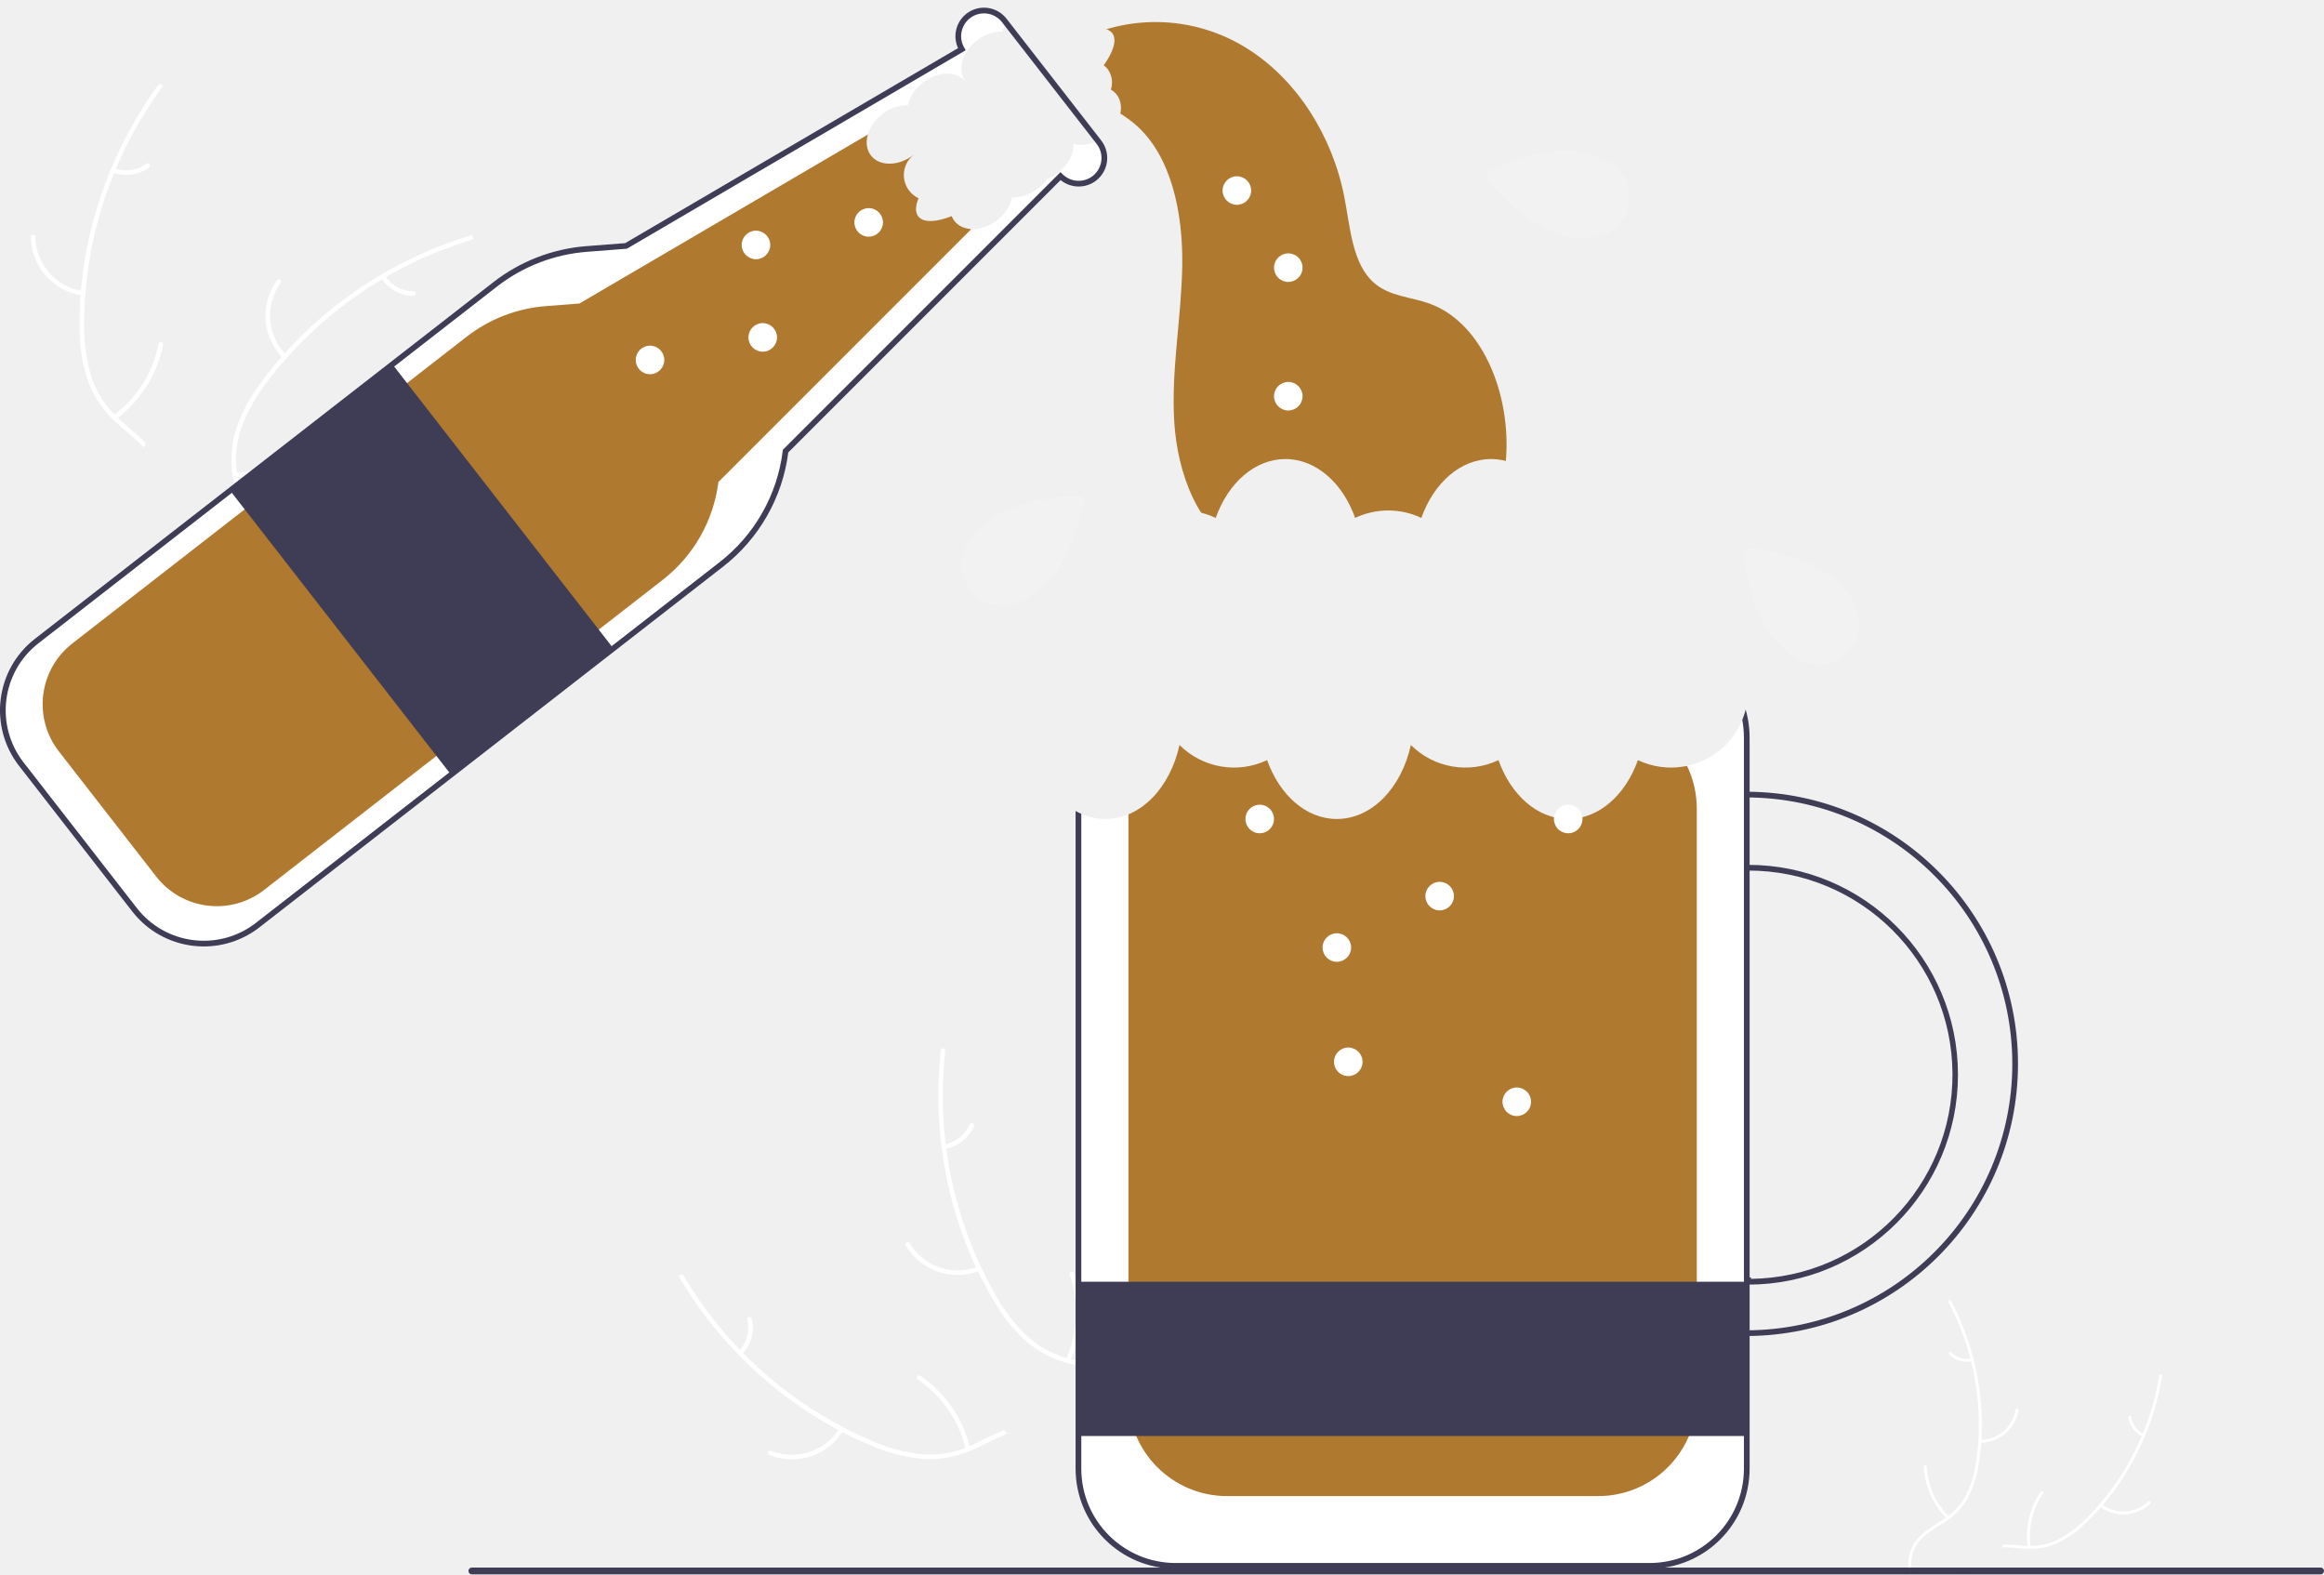
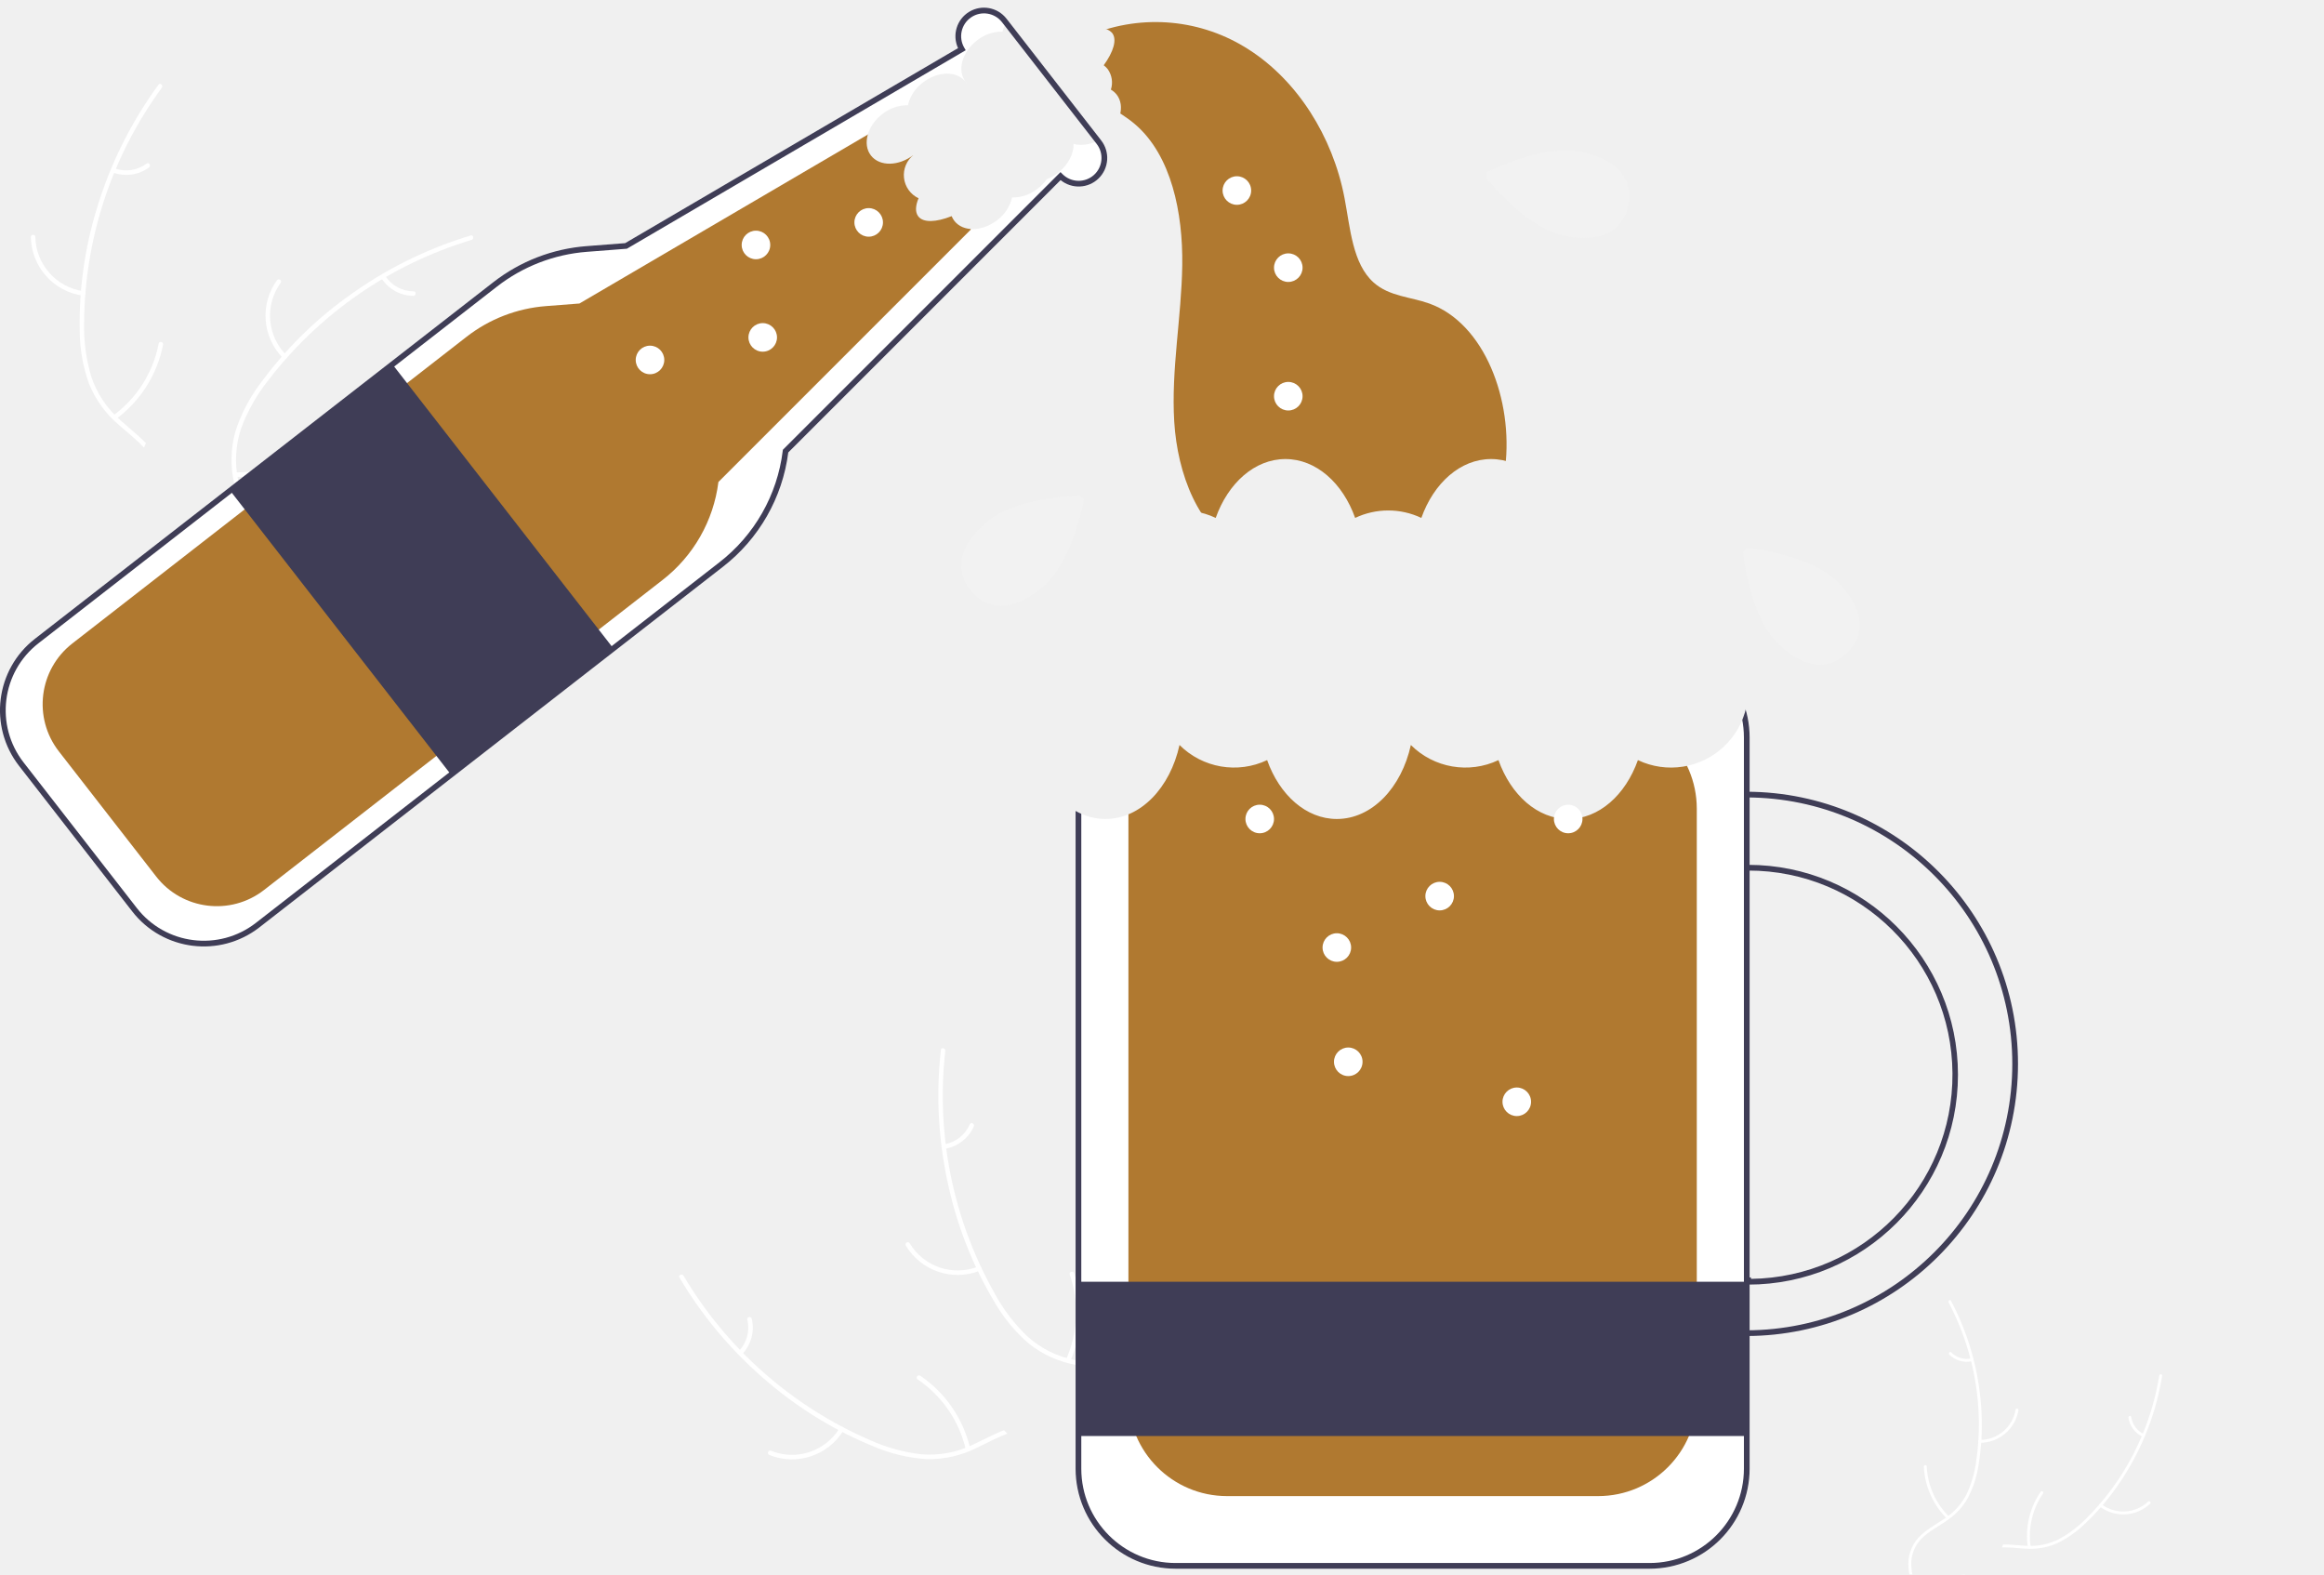
<svg xmlns="http://www.w3.org/2000/svg" id="bb7bf3ee-89b3-4cf2-9a5f-037522cb81d7" data-name="Layer 1" width="813.689" height="551.128" viewBox="0 0 813.689 551.128">
  <path d="M491.692,703.456c-32.504-14.962-59.184-46.529-59.942-82.303a164.863,164.863,0,0,0,107.877,34.269c14.991-.697,31.591-3.033,43.629,5.928,7.49,5.576,11.671,14.721,13.173,23.937,1.502,9.216.622,18.634-.263,27.93l.872,2.162C561.47,719.28,524.196,718.417,491.692,703.456Z" transform="translate(-193.1554 -174.4361)" fill="#f0f0f0" />
  <path d="M432.492,621.036a140.913,140.913,0,0,0,64.974,57.402,60.682,60.682,0,0,0,18.317,5.096,34.804,34.804,0,0,0,18.006-3.361c5.267-2.42,10.374-5.506,16.137-6.604a21.31,21.31,0,0,1,16.895,4.276c5.991,4.49,10.011,10.864,13.726,17.234,4.125,7.073,8.297,14.485,15.263,19.148.844.565-.082,1.842-.925,1.277-12.12-8.113-15.585-23.481-25.645-33.482-4.694-4.667-10.823-7.947-17.605-7.125-5.93.718-11.199,3.896-16.511,6.392a37.138,37.138,0,0,1-17.484,3.943,56.099,56.099,0,0,1-18.446-4.373,136.711,136.711,0,0,1-36.571-22.097,143.412,143.412,0,0,1-31.576-37.091c-.515-.871.931-1.502,1.443-.636Z" transform="translate(-193.1554 -174.4361)" fill="#fff" />
  <path d="M488.498,675.143a21.141,21.141,0,0,1-25.98,8.631c-.94-.383-.389-1.861.552-1.478A19.577,19.577,0,0,0,487.221,674.218c.523-.87,1.797.06,1.277.925Z" transform="translate(-193.1554 -174.4361)" fill="#fff" />
  <path d="M531.28,681.751a40.748,40.748,0,0,0-16.856-24.449c-.842-.568.084-1.845.925-1.277a42.385,42.385,0,0,1,17.488,25.477c.23.991-1.329,1.235-1.557.249Z" transform="translate(-193.1554 -174.4361)" fill="#fff" />
  <path d="M451.928,647.348a11.967,11.967,0,0,0,2.886-10.983c-.242-.987,1.317-1.23,1.557-.249a13.41,13.41,0,0,1-3.165,12.157.815.815,0,0,1-1.101.176.793.793,0,0,1-.176-1.101Z" transform="translate(-193.1554 -174.4361)" fill="#fff" />
  <path d="M523.454,541.981c.169.612.337,1.224.518,1.841a157.599,157.599,0,0,0,8.891,23.969c.269.603.552,1.209.838,1.803a166.146,166.146,0,0,0,36.147,49.347,161.349,161.349,0,0,0,19.117,15.348c9.325,6.385,19.945,12.566,26.425,21.399a27.681,27.681,0,0,1,1.884,2.861l-17.666,55.599c-.104.106-.195.217-.298.324l-.604,2.252c-.365-.214-.739-.444-1.104-.658-.212-.123-.42-.259-.633-.382-.14-.086-.28-.173-.412-.243-.047-.029-.093-.058-.128-.082-.131-.07-.246-.148-.365-.214q-3.14-1.919-6.264-3.889c-.013-.004-.013-.004-.021-.02-15.843-10.048-30.986-21.507-43.908-34.9-.389-.403-.79-.81-1.171-1.238a153.961,153.961,0,0,1-15.804-19.532,136.108,136.108,0,0,1-7.137-11.778,113.184,113.184,0,0,1-11.643-33.418c-4.192-23.287-.891-47.655,12.312-66.923C522.769,542.951,523.103,542.47,523.454,541.981Z" transform="translate(-193.1554 -174.4361)" fill="#f0f0f0" />
  <path d="M524.12,542.331a140.913,140.913,0,0,0,17.318,84.951,60.682,60.682,0,0,0,11.557,15.097,34.804,34.804,0,0,0,16.401,8.157c5.662,1.239,11.598,1.85,16.861,4.443A21.311,21.311,0,0,1,597.172,668.565c2.08,7.192,1.452,14.702.583,22.025-.965,8.131-2.096,16.561.658,24.478.334.959-1.174,1.421-1.507.463-4.793-13.775,1.694-28.132-.318-42.174-.939-6.552-3.857-12.861-9.767-16.288-5.168-2.997-11.288-3.632-17.032-4.837a37.138,37.138,0,0,1-16.333-7.378,56.099,56.099,0,0,1-12.095-14.597,136.711,136.711,0,0,1-15.896-39.661,143.412,143.412,0,0,1-2.88-48.626c.113-1.006,1.648-.639,1.535.361Z" transform="translate(-193.1554 -174.4361)" fill="#fff" />
  <path d="M536.262,619.252a21.141,21.141,0,0,1-25.94-8.751c-.52-.871.81-1.72,1.33-.847a19.577,19.577,0,0,0,24.146,8.091c.941-.38,1.399,1.13.463,1.507Z" transform="translate(-193.1554 -174.4361)" fill="#fff" />
  <path d="M566.442,650.286a40.748,40.748,0,0,0,1.262-29.669c-.33-.96,1.178-1.423,1.507-.463a42.385,42.385,0,0,1-1.376,30.871c-.413.929-1.804.186-1.394-.738Z" transform="translate(-193.1554 -174.4361)" fill="#fff" />
  <path d="M523.797,575.042a11.967,11.967,0,0,0,8.916-7.032c.401-.934,1.792-.189,1.394.738a13.41,13.41,0,0,1-9.847,7.801.815.815,0,0,1-.985-.522.793.793,0,0,1,.522-.985Z" transform="translate(-193.1554 -174.4361)" fill="#fff" />
  <path d="M946.115,700.794a73.187,73.187,0,0,1-13.021,18.79q-1.785,1.86-3.67,3.6c-.87.81-1.76,1.6-2.67,2.38H865.165c.05-.8.14-1.59.26-2.38a19.627,19.627,0,0,1,2.63-7.22c5.12-8.24,15.65-10.77,24.83-13.9,2.19-.75,4.36-1.57,6.49-2.47,2.75-1.15,5.45-2.42,8.08-3.8a107.372,107.372,0,0,0,31.03-24.48c.28-.32.55-.64.82-.97a102.018,102.018,0,0,0,9.69-13.41c.22-.34.42-.69.63-1.04.13.36.26.73.39,1.09C954.915,671.274,952.755,687.024,946.115,700.794Z" transform="translate(-193.1554 -174.4361)" fill="#f0f0f0" />
  <path d="M950.175,656.034c-.05.32-.1.64-.16.95a92.075,92.075,0,0,1-5.85,20.12,93.102,93.102,0,0,1-4.19,8.72,91.993,91.993,0,0,1-10.61,15.49c-.22.26-.45.52-.67.78q-2.61,2.985-5.47,5.68a36.396,36.396,0,0,1-10.05,7,22.873,22.873,0,0,1-9.58,1.84c-.62,0-1.24-.03-1.87-.07-2.52-.16-5.1-.5-7.64-.43a16.31,16.31,0,0,0-3.8.5,13.137,13.137,0,0,0-7.95,6.57,18.581,18.581,0,0,0-.95,1.89c-.07.16-.14.33-.2.49h-1.1a21.167,21.167,0,0,1,1.08-2.38c.21-.41.44-.81.68-1.2a13.789,13.789,0,0,1,9.15-6.57,18.741,18.741,0,0,1,3.5-.31c2.59-.04,5.19.32,7.77.46.27.01.54.03.81.03.34.01.69.01,1.03.01a21.937,21.937,0,0,0,9.78-2.29,39.558,39.558,0,0,0,9.81-7.4c1.55-1.53,3.04-3.13,4.46-4.78.07-.07.13-.14.19-.21a90.119,90.119,0,0,0,14.68-23.71c.14-.31.27-.62.4-.93a91.458,91.458,0,0,0,5.57-19.35c.06-.31.11-.63.16-.94C949.255,655.354,950.275,655.394,950.175,656.034Z" transform="translate(-193.1554 -174.4361)" fill="#fff" />
  <path d="M928.302,701.803a13.664,13.664,0,0,0,17.667-.967c.474-.453-.207-1.211-.682-.758a12.652,12.652,0,0,1-16.435.866c-.52-.399-1.066.462-.549.859Z" transform="translate(-193.1554 -174.4361)" fill="#fff" />
  <path d="M904.144,715.915a26.336,26.336,0,0,1,4.341-18.695c.372-.541-.487-1.089-.859-.549a27.393,27.393,0,0,0-4.478,19.463c.097.65,1.092.427.995-.219Z" transform="translate(-193.1554 -174.4361)" fill="#fff" />
  <path d="M943.705,676.425a7.734,7.734,0,0,1-4.338-5.92c-.088-.651-1.083-.428-.995.219a8.667,8.667,0,0,0,4.784,6.56.527.527,0,0,0,.704-.155.512.512,0,0,0-.155-.704Z" transform="translate(-193.1554 -174.4361)" fill="#fff" />
  <path d="M900.875,690.834c-.36,2.96-.86,5.87-1.5,8.76v.01a99.406,99.406,0,0,1-4.88,15.49v.01c-.13.35-.27.68-.41,1.01-.99,2.39-2.06,4.74-3.2,7.07-.39.8-.79,1.59-1.2,2.38H849.555l-1.94-2.38-.68-.84a17.748,17.748,0,0,1,.46-2.17c1.8-6.85,6.72-13.08,10.82-19.13a103.893,103.893,0,0,0,7.85-13.76,107.23,107.23,0,0,0,10.05-38.23c.03-.43.05-.86.07-1.29a102.404,102.404,0,0,0-.33-16.52v-.02c-.04-.4-.08-.81-.13-1.21.32.22.64.42.95.63a.01.01,0,0,1,.01.01h.01c12.47,8.44,20.23,22.27,23.24,37.23.01.03.01.06.02.09A73.48,73.48,0,0,1,900.875,690.834Z" transform="translate(-193.1554 -174.4361)" fill="#f0f0f0" />
  <path d="M886.895,678.494c-.02.34-.04.67-.07,1.01-.19,2.63-.5,5.25-.94,7.84a36.447,36.447,0,0,1-3.82,11.64,22.801,22.801,0,0,1-6.54,7.23q-.75.57-1.53,1.08c-3.17,2.08-6.7,3.92-9.1,6.94a12.678,12.678,0,0,0-2.5,8.95,17.462,17.462,0,0,0,.32,2.38h-1.03a18.565,18.565,0,0,1-.29-1.96q-.015-.21-.03-.42a13.705,13.705,0,0,1,3.38-10.34c2.55-2.81,5.97-4.58,9.08-6.67.23-.15.45-.31.67-.47.28-.19.56-.4.83-.61a21.608,21.608,0,0,0,6.43-7.71,39.175,39.175,0,0,0,3.37-11.81q.465-3.24.7-6.5c0-.1.01-.19.01-.29v-.01a90.789,90.789,0,0,0-2.53-27.76c-.09-.33-.18-.65-.26-.98a91.116,91.116,0,0,0-7.19-18.79v-.02c-.15-.28-.29-.56-.44-.84-.31-.57.53-1.16.83-.58.15.28.29.56.43.84a.01.01,0,0,1,.01.01,91.41,91.41,0,0,1,7.48,19.73,89.185,89.185,0,0,1,1.87,9.34A91.964,91.964,0,0,1,886.895,678.494Z" transform="translate(-193.1554 -174.4361)" fill="#fff" />
  <path d="M886.338,679.516A13.664,13.664,0,0,0,899.862,668.107c.106-.647-.895-.842-1.001-.194a12.652,12.652,0,0,1-12.601,10.587c-.656-.005-.573,1.011.079,1.016Z" transform="translate(-193.1554 -174.4361)" fill="#fff" />
  <path d="M875.545,705.327a26.336,26.336,0,0,1-7.789-17.541c-.029-.656-1.045-.576-1.016.079a27.393,27.393,0,0,0,8.143,18.236c.469.461,1.129-.316.663-.774Z" transform="translate(-193.1554 -174.4361)" fill="#fff" />
  <path d="M883.357,649.979a7.734,7.734,0,0,1-7.028-2.115c-.462-.466-1.122.311-.663.774a8.667,8.667,0,0,0,7.769,2.357.527.527,0,0,0,.469-.547.512.512,0,0,0-.547-.469Z" transform="translate(-193.1554 -174.4361)" fill="#fff" />
  <path d="M197.33,291.995c.97-35.769,19.498-72.715,52.09-87.484A164.863,164.863,0,0,0,260.348,317.171c6.537,13.508,15.215,27.852,11.712,42.444-2.18,9.08-8.944,16.52-16.825,21.527-7.882,5.007-16.888,7.902-25.782,10.745l-1.645,1.652C210.229,362.372,196.36,327.764,197.33,291.995Z" transform="translate(-193.1554 -174.4361)" fill="#f0f0f0" />
  <path d="M249.819,205.146a140.913,140.913,0,0,0-27.216,82.316,60.682,60.682,0,0,0,2.52,18.845,34.804,34.804,0,0,0,10.173,15.232c4.297,3.89,9.143,7.372,12.419,12.239a21.31,21.31,0,0,1,2.715,17.215c-1.771,7.274-6.05,13.478-10.446,19.399-4.88,6.574-10.054,13.326-11.601,21.565-.187.998-1.725.649-1.538-.348,2.691-14.334,15.458-23.565,20.695-36.748,2.444-6.152,3.049-13.077-.374-18.988-2.993-5.17-7.987-8.764-12.372-12.665a37.138,37.138,0,0,1-10.502-14.523,56.099,56.099,0,0,1-3.235-18.679A136.711,136.711,0,0,1,226.986,247.69a143.412,143.412,0,0,1,21.68-43.621c.598-.817,1.747.265,1.153,1.077Z" transform="translate(-193.1554 -174.4361)" fill="#fff" />
  <path d="M222.104,277.922A21.141,21.141,0,0,1,203.95,257.431c-.018-1.015,1.558-1.09,1.576-.074a19.577,19.577,0,0,0,16.926,19.026c1.005.138.652,1.676-.348,1.538Z" transform="translate(-193.1554 -174.4361)" fill="#fff" />
  <path d="M232.857,319.854a40.748,40.748,0,0,0,15.848-25.114c.191-.998,1.729-.649,1.538.348a42.385,42.385,0,0,1-16.544,26.1c-.82.601-1.658-.736-.842-1.334Z" transform="translate(-193.1554 -174.4361)" fill="#fff" />
  <path d="M233.273,233.366a11.967,11.967,0,0,0,11.232-1.667c.812-.611,1.649.727.842,1.334a13.41,13.41,0,0,1-12.422,1.872.815.815,0,0,1-.595-.943.793.793,0,0,1,.943-.595Z" transform="translate(-193.1554 -174.4361)" fill="#fff" />
  <path d="M358.281,257.679c-.496.396-.993.792-1.489,1.201a157.599,157.599,0,0,0-18.539,17.603c-.448.485-.895.983-1.328,1.479a166.145,166.145,0,0,0-31.15,52.644,161.348,161.348,0,0,0-6.591,23.613c-2.202,11.085-3.708,23.28-9.279,32.712a27.682,27.682,0,0,1-1.889,2.858l-58.066,5.628c-.138-.053-.276-.094-.415-.147l-2.308.331c.053-.42.118-.854.171-1.274.03-.244.073-.488.103-.732.024-.163.049-.326.061-.474.008-.054.016-.108.025-.15.012-.148.04-.285.053-.42.353-2.428.719-4.857,1.112-7.289-.001-.013-.001-.013.01-.028,3.006-18.518,7.585-36.948,14.815-54.097.218-.516.433-1.045.678-1.563a153.964,153.964,0,0,1,11.741-22.213,136.111,136.111,0,0,1,8.022-11.195,113.184,113.184,0,0,1,26.145-23.85c19.76-13.014,43.463-19.564,66.371-15.005C357.12,257.431,357.694,257.549,358.281,257.679Z" transform="translate(-193.1554 -174.4361)" fill="#f0f0f0" />
  <path d="M358.222,258.429a140.913,140.913,0,0,0-71.29,49.338,60.682,60.682,0,0,0-9.334,16.564,34.804,34.804,0,0,0-1.048,18.287c1.089,5.693,2.861,11.391,2.547,17.249a21.311,21.311,0,0,1-8.197,15.38c-5.794,4.741-12.945,7.118-20.02,9.2-7.855,2.311-16.05,4.587-22.246,10.234-.751.684-1.768-.521-1.019-1.204,10.779-9.825,26.53-9.509,38.649-16.882,5.655-3.44,10.307-8.606,11.133-15.387.722-5.93-1.101-11.806-2.253-17.561a37.138,37.138,0,0,1,.359-17.919,56.099,56.099,0,0,1,8.663-16.862,136.711,136.711,0,0,1,30.211-30.216,143.412,143.412,0,0,1,43.573-21.776c.969-.292,1.235,1.264.272,1.554Z" transform="translate(-193.1554 -174.4361)" fill="#fff" />
  <path d="M292.277,299.85a21.141,21.141,0,0,1-2.158-27.291c.597-.821,1.9.068,1.302.89a19.577,19.577,0,0,0,2.06,25.382c.719.716-.488,1.731-1.204,1.019Z" transform="translate(-193.1554 -174.4361)" fill="#fff" />
  <path d="M275.617,339.804A40.748,40.748,0,0,0,303.391,329.293c.753-.682,1.771.523,1.019,1.204a42.385,42.385,0,0,1-28.924,10.879c-1.017-.014-.88-1.586.131-1.572Z" transform="translate(-193.1554 -174.4361)" fill="#fff" />
  <path d="M328.02,270.999a11.967,11.967,0,0,0,9.972,5.432c1.016.001.879,1.573-.131,1.572a13.41,13.41,0,0,1-11.045-5.984.815.815,0,0,1,.092-1.111.792.792,0,0,1,1.111.092Z" transform="translate(-193.1554 -174.4361)" fill="#fff" />
  <path d="M770.746,723.592H604.739a35.036,35.036,0,0,1-34.996-34.996V432.588a35.036,35.036,0,0,1,34.996-34.996H770.746a35.036,35.036,0,0,1,34.996,34.996V688.596A35.036,35.036,0,0,1,770.746,723.592Z" transform="translate(-193.1554 -174.4361)" fill="#fff" />
  <path d="M752.746,698.169H622.739a34.535,34.535,0,0,1-34.496-34.496V457.511a34.535,34.535,0,0,1,34.496-34.496H752.746a34.535,34.535,0,0,1,34.496,34.496V663.673A34.535,34.535,0,0,1,752.746,698.169Z" transform="translate(-193.1554 -174.4361)" fill="#B07930" />
  <rect x="378.06" y="448.699" width="234" height="54" fill="#3f3d56" />
  <path d="M239.459,493.511l-39.624-50.945a31.728,31.728,0,0,1,5.566-44.526L365.892,273.213a60.595,60.595,0,0,1,32.602-12.618l13.536-1.048,116.554-68.269a9.996,9.996,0,0,1,16.978-10.302l33.153,42.625a9.997,9.997,0,0,1-14.218,13.879l-95.342,95.342a60.348,60.348,0,0,1-22.941,40.076L283.986,499.076a31.728,31.728,0,0,1-44.526-5.566Z" transform="translate(-193.1554 -174.4361)" fill="#fff" />
  <path d="M770.746,723.592H604.739a35.036,35.036,0,0,1-34.996-34.996V432.588a35.036,35.036,0,0,1,34.996-34.996H770.746a35.036,35.036,0,0,1,34.996,34.996V688.596A35.036,35.036,0,0,1,770.746,723.592Zm-166.008-324a33.033,33.033,0,0,0-32.996,32.996V688.596a33.033,33.033,0,0,0,32.996,32.996H770.746a33.033,33.033,0,0,0,32.996-32.996V432.588a33.033,33.033,0,0,0-32.996-32.996Z" transform="translate(-193.1554 -174.4361)" fill="#3f3d56" />
  <path d="M574.989,186.626a60.149,60.149,0,0,1,55.51,5.232c16.749,10.753,29.228,30.126,33.396,51.847,2.043,10.645,2.782,23.026,10.228,29.652,5.454,4.853,12.88,4.98,19.444,7.326,19.411,6.939,29.429,33.877,26.602,57.271s-15.414,43.541-28.923,61.18c4.295-9.478-1.282-21.77-9.439-26.744s-17.88-4.556-27.063-3.733-18.753,1.866-27.316-2.079c-14.632-6.741-22.04-26.276-23.145-44.539s2.547-36.464,2.808-54.77-3.803-38.36-16.447-49.261c-5.815-5.013-13.01-7.688-18.419-13.283s-8.312-16.215-3.258-22.242" transform="translate(-193.1554 -174.4361)" fill="#B07930" />
  <path d="M778.215,389.135c-.523,0-1.042.019-1.559.048a27.007,27.007,0,0,0-37.03-33.438c-4.328-12.182-13.63-20.61-24.411-20.61s-20.084,8.428-24.411,20.61a27.036,27.036,0,0,0-23.178,0c-4.328-12.182-13.63-20.61-24.411-20.61s-20.084,8.428-24.411,20.61a27.006,27.006,0,0,0-37.024,33.455c-.518-.039-1.039-.065-1.564-.065-14.912,0-27,16.118-27,36s12.088,36,27,36c12.281,0,22.64-10.937,25.916-25.901a27.012,27.012,0,0,0,30.673,5.292c4.328,12.182,13.63,20.61,24.411,20.61,12.281,0,22.64-10.937,25.916-25.901a27.012,27.012,0,0,0,30.673,5.292c4.328,12.182,13.63,20.61,24.411,20.61s20.083-8.428,24.411-20.61a27.002,27.002,0,1,0,11.589-51.39Z" transform="translate(-193.1554 -174.4361)" fill="#f0f0f0" />
  <circle cx="441.06" cy="286.699" r="5" fill="#fff" />
  <circle cx="472.06" cy="371.699" r="5" fill="#fff" />
  <circle cx="504.06" cy="313.699" r="5" fill="#fff" />
  <circle cx="468.06" cy="331.699" r="5" fill="#fff" />
  <circle cx="531.06" cy="385.699" r="5" fill="#fff" />
  <circle cx="549.06" cy="286.699" r="5" fill="#fff" />
  <path d="M804.743,642.135v-2a93.272,93.272,0,0,0,0-186.543v-2a95.272,95.272,0,0,1,0,190.543Z" transform="translate(-193.1554 -174.4361)" fill="#3f3d56" />
  <path d="M805.215,624.135h-1v-2.521h2v.515a71.472,71.472,0,0,0-1-142.938v-2a73.472,73.472,0,0,1,0,146.945Z" transform="translate(-193.1554 -174.4361)" fill="#3f3d56" />
  <path d="M247.83,481.267l-34.067-43.801a26.919,26.919,0,0,1,4.722-37.778l137.985-107.322a51.741,51.741,0,0,1,27.837-10.774l11.72-.908,108.035-63.279,29.044,37.342-88.417,88.417a51.529,51.529,0,0,1-19.604,34.34L285.607,485.989a26.919,26.919,0,0,1-37.778-4.722Z" transform="translate(-193.1554 -174.4361)" fill="#B07930" />
  <path d="M569.045,224.812c3.316.93,7.572-.003,11.141-2.779,5.231-4.069,6.998-10.548,3.947-14.471a6.946,6.946,0,0,0-2.028-1.754,8.042,8.042,0,0,0-1.13-7.192,6.871,6.871,0,0,0-1.379-1.33c3.441-4.763,4.731-9.02,2.958-11.3a5.043,5.043,0,0,0-4.085-1.621,7.554,7.554,0,0,0-1.441-5.483c-2.577-3.313-7.764-3.733-12.466-1.337-.056-.079-.103-.164-.163-.242-3.052-3.924-9.766-3.806-14.998.263a13.94,13.94,0,0,0-5.225,7.942,13.94,13.94,0,0,0-8.983,3.109c-5.231,4.069-6.998,10.548-3.947,14.471.135.173.285.329.434.487l-.062.064c-.118-.187-.234-.374-.372-.551-3.052-3.924-9.766-3.806-14.998.263a13.94,13.94,0,0,0-5.225,7.942,13.94,13.94,0,0,0-8.983,3.109c-5.231,4.069-6.998,10.548-3.947,14.471s9.766,3.806,14.998-.263a8.987,8.987,0,0,0,1.668,15.228c-1.105,2.66-1.214,4.902-.09,6.348,1.773,2.28,6.217,2.077,11.68-.085a6.871,6.871,0,0,0,.95,1.664c3.052,3.924,9.766,3.806,14.998-.263a13.942,13.942,0,0,0,5.225-7.941,13.942,13.942,0,0,0,8.983-3.11,15.494,15.494,0,0,0,3.147-3.284,15.494,15.494,0,0,0,3.957-2.242C567.178,232.151,569.13,228.255,569.045,224.812Z" transform="translate(-193.1554 -174.4361)" fill="#f0f0f0" />
  <path d="M239.459,493.511l-39.624-50.945a31.728,31.728,0,0,1,5.566-44.526L365.892,273.213a60.595,60.595,0,0,1,32.602-12.618l13.536-1.048,116.554-68.269a9.996,9.996,0,0,1,16.978-10.302l33.153,42.625a9.997,9.997,0,0,1-14.218,13.879l-95.342,95.342a60.348,60.348,0,0,1-22.941,40.076L283.986,499.076a31.728,31.728,0,0,1-44.526-5.566Zm304.523-311.306a7.996,7.996,0,0,0-13.211,8.95l.507.863-118.635,69.488-13.995,1.084a58.602,58.602,0,0,0-31.529,12.203L206.629,399.618a29.728,29.728,0,0,0-5.215,41.72l39.624,50.945a29.728,29.728,0,0,0,41.72,5.215l162.227-126.177a58.365,58.365,0,0,0,22.228-39.087l.043-.341,97.207-97.207.707.709a7.997,7.997,0,0,0,11.966-10.565Z" transform="translate(-193.1554 -174.4361)" fill="#3f3d56" />
  <rect x="304.813" y="310.798" width="72" height="126" transform="translate(-350.8541 113.5434) rotate(-37.87511)" fill="#3f3d56" />
  <path d="M275.121,346.346l76.129,97.88,55.255-42.976-76.129-97.88Z" transform="translate(-193.1554 -174.4361)" fill="#3f3d56" />
  <circle cx="304.148" cy="77.856" r="5" fill="#fff" />
  <circle cx="264.68" cy="85.75" r="5" fill="#fff" />
  <circle cx="267.049" cy="118.113" r="5" fill="#fff" />
  <circle cx="227.581" cy="126.007" r="5" fill="#fff" />
  <circle cx="433.06" cy="66.699" r="5" fill="#fff" />
  <circle cx="451.06" cy="93.699" r="5" fill="#fff" />
  <circle cx="451.06" cy="138.699" r="5" fill="#fff" />
  <polygon points="379.853 173.478 379.853 173.478 379.853 173.478 379.853 173.478" fill="#f2f2f2" />
  <path d="M571.309,347.945c-5.532.173-23.247,1.334-32.451,9.064-10.995,9.235-10.996,18.006-5.668,24.349s13.966,7.858,24.962-1.377c9.321-7.828,13.513-25.421,14.575-30.601Z" transform="translate(-193.1554 -174.4361)" fill="#f2f2f2" />
  <polygon points="519.263 60.981 519.263 60.981 519.263 60.981 519.263 60.981" fill="#f2f2f2" />
  <path d="M713.482,236.743c3.52,4.271,15.271,17.579,27.015,20.135,14.031,3.053,20.971-2.31,22.732-10.405s-2.322-15.856-16.353-18.909c-11.894-2.588-28.377,4.852-33.125,7.179Z" transform="translate(-193.1554 -174.4361)" fill="#f2f2f2" />
  <polygon points="610.106 191.619 610.106 191.619 610.106 191.619 610.106 191.619" fill="#f2f2f2" />
  <path d="M803.439,367.746c.65,5.496,3.336,23.045,11.832,31.547,10.15,10.157,18.888,9.4,24.748,3.544s6.623-14.593-3.527-24.75c-8.604-8.61-26.492-11.268-31.745-11.878Z" transform="translate(-193.1554 -174.4361)" fill="#f2f2f2" />
-   <path d="M1006.845,724.374a1.195,1.195,0,0,1-1.2,1.19h-647.29a1.19,1.19,0,0,1,0-2.38h647.29A1.195,1.195,0,0,1,1006.845,724.374Z" transform="translate(-193.1554 -174.4361)" fill="#3f3d56" />
</svg>
